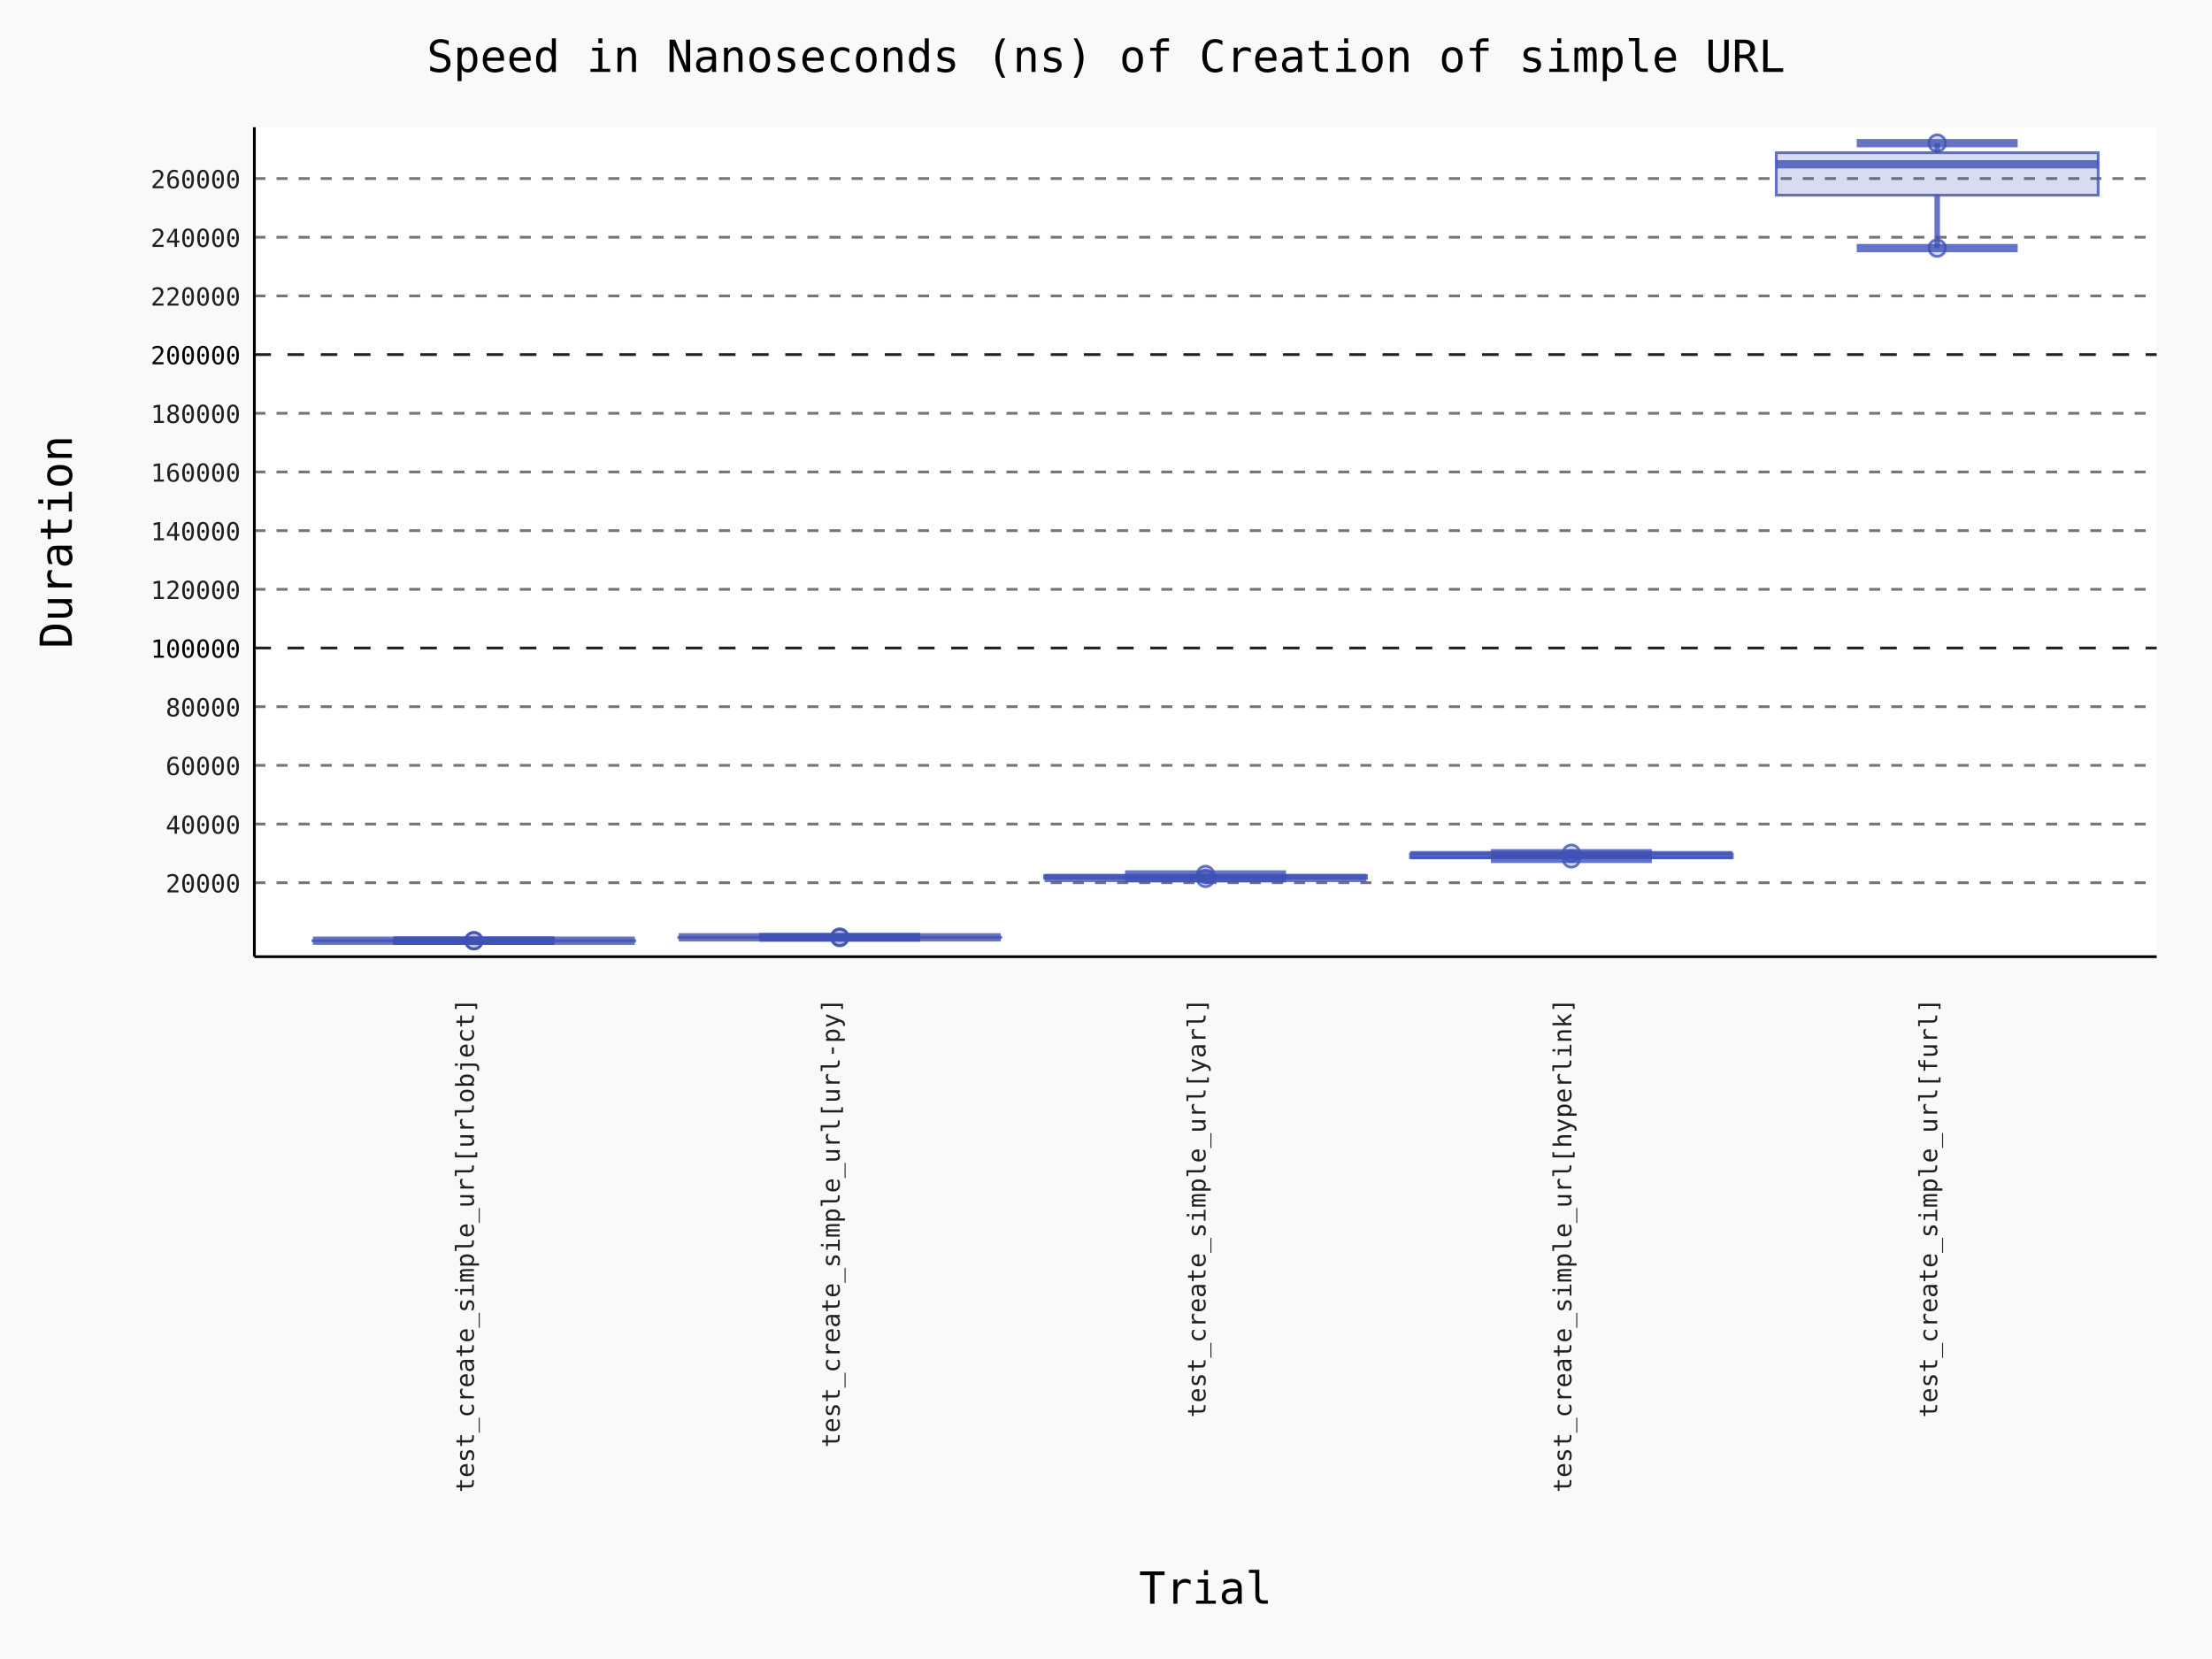
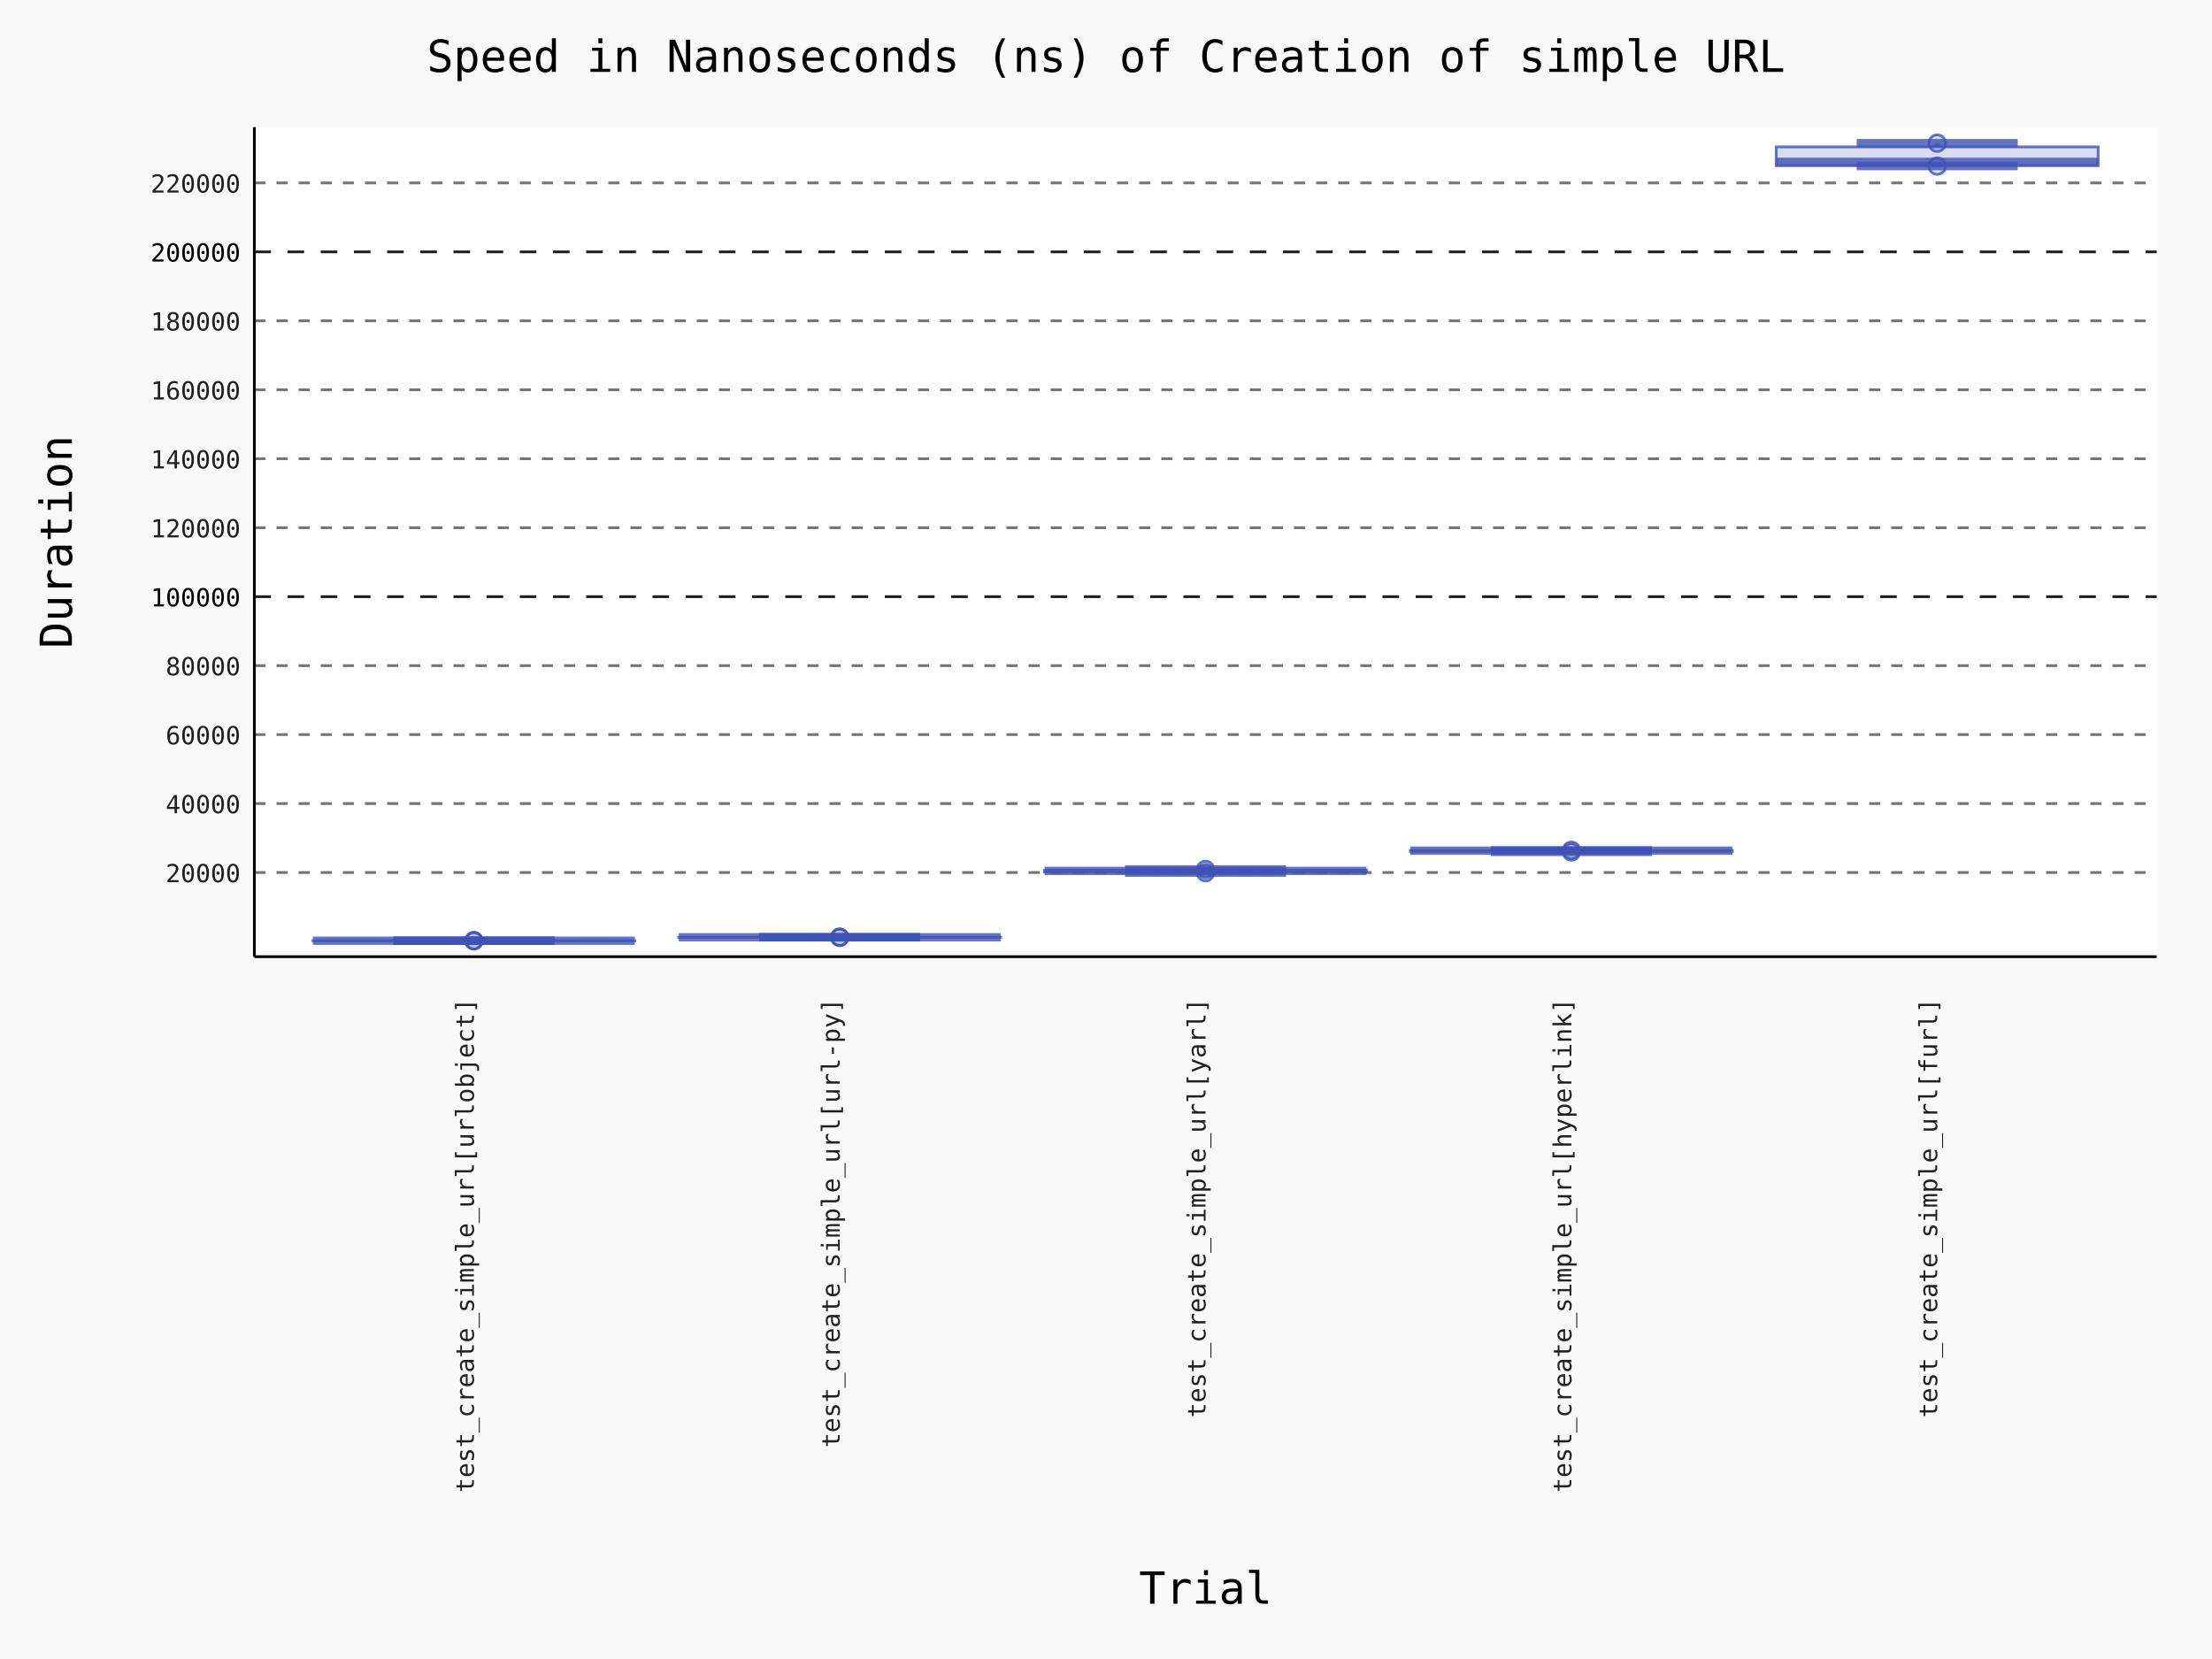
- <svg xmlns="http://www.w3.org/2000/svg" class="pygal-chart" id="chart-76990c6b-ea77-4083-bd54-1e5ef5d67f34" viewBox="0 0 800 600">
+ <svg xmlns="http://www.w3.org/2000/svg" class="pygal-chart" id="chart-6a1570f0-c2cc-4d1f-b0f5-aa2cb2495b7a" viewBox="0 0 800 600">
  <defs>
-     <style type="text/css">#chart-76990c6b-ea77-4083-bd54-1e5ef5d67f34{-webkit-user-select:none;-webkit-font-smoothing:antialiased;font-family:Consolas,"Deja Vu Sans Mono","Bitstream Vera Sans Mono","Courier New",monospace}#chart-76990c6b-ea77-4083-bd54-1e5ef5d67f34 .title{font-family:Consolas,"Deja Vu Sans Mono","Bitstream Vera Sans Mono","Courier New",monospace;font-size:16px}#chart-76990c6b-ea77-4083-bd54-1e5ef5d67f34 .legends .legend text{font-family:Consolas,"Deja Vu Sans Mono","Bitstream Vera Sans Mono","Courier New",monospace;font-size:14px}#chart-76990c6b-ea77-4083-bd54-1e5ef5d67f34 .axis text{font-family:Consolas,"Deja Vu Sans Mono","Bitstream Vera Sans Mono","Courier New",monospace;font-size:10px}#chart-76990c6b-ea77-4083-bd54-1e5ef5d67f34 .axis text.major{font-family:Consolas,"Deja Vu Sans Mono","Bitstream Vera Sans Mono","Courier New",monospace;font-size:10px}#chart-76990c6b-ea77-4083-bd54-1e5ef5d67f34 .text-overlay text.value{font-family:Consolas,"Deja Vu Sans Mono","Bitstream Vera Sans Mono","Courier New",monospace;font-size:16px}#chart-76990c6b-ea77-4083-bd54-1e5ef5d67f34 .text-overlay text.label{font-family:Consolas,"Deja Vu Sans Mono","Bitstream Vera Sans Mono","Courier New",monospace;font-size:10px}#chart-76990c6b-ea77-4083-bd54-1e5ef5d67f34 .tooltip{font-family:Consolas,"Deja Vu Sans Mono","Bitstream Vera Sans Mono","Courier New",monospace;font-size:14px}#chart-76990c6b-ea77-4083-bd54-1e5ef5d67f34 text.no_data{font-family:Consolas,"Deja Vu Sans Mono","Bitstream Vera Sans Mono","Courier New",monospace;font-size:64px}
- #chart-76990c6b-ea77-4083-bd54-1e5ef5d67f34{background-color:rgba(249,249,249,1)}#chart-76990c6b-ea77-4083-bd54-1e5ef5d67f34 path,#chart-76990c6b-ea77-4083-bd54-1e5ef5d67f34 line,#chart-76990c6b-ea77-4083-bd54-1e5ef5d67f34 rect,#chart-76990c6b-ea77-4083-bd54-1e5ef5d67f34 circle{-webkit-transition:150ms;-moz-transition:150ms;transition:150ms}#chart-76990c6b-ea77-4083-bd54-1e5ef5d67f34 .graph &gt; .background{fill:rgba(249,249,249,1)}#chart-76990c6b-ea77-4083-bd54-1e5ef5d67f34 .plot &gt; .background{fill:rgba(255,255,255,1)}#chart-76990c6b-ea77-4083-bd54-1e5ef5d67f34 .graph{fill:rgba(0,0,0,.87)}#chart-76990c6b-ea77-4083-bd54-1e5ef5d67f34 text.no_data{fill:rgba(0,0,0,1)}#chart-76990c6b-ea77-4083-bd54-1e5ef5d67f34 .title{fill:rgba(0,0,0,1)}#chart-76990c6b-ea77-4083-bd54-1e5ef5d67f34 .legends .legend text{fill:rgba(0,0,0,.87)}#chart-76990c6b-ea77-4083-bd54-1e5ef5d67f34 .legends .legend:hover text{fill:rgba(0,0,0,1)}#chart-76990c6b-ea77-4083-bd54-1e5ef5d67f34 .axis .line{stroke:rgba(0,0,0,1)}#chart-76990c6b-ea77-4083-bd54-1e5ef5d67f34 .axis .guide.line{stroke:rgba(0,0,0,.54)}#chart-76990c6b-ea77-4083-bd54-1e5ef5d67f34 .axis .major.line{stroke:rgba(0,0,0,.87)}#chart-76990c6b-ea77-4083-bd54-1e5ef5d67f34 .axis text.major{fill:rgba(0,0,0,1)}#chart-76990c6b-ea77-4083-bd54-1e5ef5d67f34 .axis.y .guides:hover .guide.line,#chart-76990c6b-ea77-4083-bd54-1e5ef5d67f34 .line-graph .axis.x .guides:hover .guide.line,#chart-76990c6b-ea77-4083-bd54-1e5ef5d67f34 .stackedline-graph .axis.x .guides:hover .guide.line,#chart-76990c6b-ea77-4083-bd54-1e5ef5d67f34 .xy-graph .axis.x .guides:hover .guide.line{stroke:rgba(0,0,0,1)}#chart-76990c6b-ea77-4083-bd54-1e5ef5d67f34 .axis .guides:hover text{fill:rgba(0,0,0,1)}#chart-76990c6b-ea77-4083-bd54-1e5ef5d67f34 .reactive{fill-opacity:.7;stroke-opacity:.8}#chart-76990c6b-ea77-4083-bd54-1e5ef5d67f34 .ci{stroke:rgba(0,0,0,.87)}#chart-76990c6b-ea77-4083-bd54-1e5ef5d67f34 .reactive.active,#chart-76990c6b-ea77-4083-bd54-1e5ef5d67f34 .active .reactive{fill-opacity:.8;stroke-opacity:.9;stroke-width:4}#chart-76990c6b-ea77-4083-bd54-1e5ef5d67f34 .ci .reactive.active{stroke-width:1.5}#chart-76990c6b-ea77-4083-bd54-1e5ef5d67f34 .series text{fill:rgba(0,0,0,1)}#chart-76990c6b-ea77-4083-bd54-1e5ef5d67f34 .tooltip rect{fill:rgba(255,255,255,1);stroke:rgba(0,0,0,1);-webkit-transition:opacity 150ms;-moz-transition:opacity 150ms;transition:opacity 150ms}#chart-76990c6b-ea77-4083-bd54-1e5ef5d67f34 .tooltip .label{fill:rgba(0,0,0,.87)}#chart-76990c6b-ea77-4083-bd54-1e5ef5d67f34 .tooltip .label{fill:rgba(0,0,0,.87)}#chart-76990c6b-ea77-4083-bd54-1e5ef5d67f34 .tooltip .legend{font-size:.8em;fill:rgba(0,0,0,.54)}#chart-76990c6b-ea77-4083-bd54-1e5ef5d67f34 .tooltip .x_label{font-size:.6em;fill:rgba(0,0,0,1)}#chart-76990c6b-ea77-4083-bd54-1e5ef5d67f34 .tooltip .xlink{font-size:.5em;text-decoration:underline}#chart-76990c6b-ea77-4083-bd54-1e5ef5d67f34 .tooltip .value{font-size:1.5em}#chart-76990c6b-ea77-4083-bd54-1e5ef5d67f34 .bound{font-size:.5em}#chart-76990c6b-ea77-4083-bd54-1e5ef5d67f34 .max-value{font-size:.75em;fill:rgba(0,0,0,.54)}#chart-76990c6b-ea77-4083-bd54-1e5ef5d67f34 .map-element{fill:rgba(255,255,255,1);stroke:rgba(0,0,0,.54) !important}#chart-76990c6b-ea77-4083-bd54-1e5ef5d67f34 .map-element .reactive{fill-opacity:inherit;stroke-opacity:inherit}#chart-76990c6b-ea77-4083-bd54-1e5ef5d67f34 .color-0,#chart-76990c6b-ea77-4083-bd54-1e5ef5d67f34 .color-0 a:visited{stroke:#3F51B5;fill:#3F51B5}#chart-76990c6b-ea77-4083-bd54-1e5ef5d67f34 .color-1,#chart-76990c6b-ea77-4083-bd54-1e5ef5d67f34 .color-1 a:visited{stroke:#3F51B5;fill:#3F51B5}#chart-76990c6b-ea77-4083-bd54-1e5ef5d67f34 .color-2,#chart-76990c6b-ea77-4083-bd54-1e5ef5d67f34 .color-2 a:visited{stroke:#3F51B5;fill:#3F51B5}#chart-76990c6b-ea77-4083-bd54-1e5ef5d67f34 .color-3,#chart-76990c6b-ea77-4083-bd54-1e5ef5d67f34 .color-3 a:visited{stroke:#3F51B5;fill:#3F51B5}#chart-76990c6b-ea77-4083-bd54-1e5ef5d67f34 .color-4,#chart-76990c6b-ea77-4083-bd54-1e5ef5d67f34 .color-4 a:visited{stroke:#3F51B5;fill:#3F51B5}#chart-76990c6b-ea77-4083-bd54-1e5ef5d67f34 .text-overlay .color-0 text{fill:black}#chart-76990c6b-ea77-4083-bd54-1e5ef5d67f34 .text-overlay .color-1 text{fill:black}#chart-76990c6b-ea77-4083-bd54-1e5ef5d67f34 .text-overlay .color-2 text{fill:black}#chart-76990c6b-ea77-4083-bd54-1e5ef5d67f34 .text-overlay .color-3 text{fill:black}#chart-76990c6b-ea77-4083-bd54-1e5ef5d67f34 .text-overlay .color-4 text{fill:black}
- #chart-76990c6b-ea77-4083-bd54-1e5ef5d67f34 text.no_data{text-anchor:middle}#chart-76990c6b-ea77-4083-bd54-1e5ef5d67f34 .guide.line{fill:none}#chart-76990c6b-ea77-4083-bd54-1e5ef5d67f34 .centered{text-anchor:middle}#chart-76990c6b-ea77-4083-bd54-1e5ef5d67f34 .title{text-anchor:middle}#chart-76990c6b-ea77-4083-bd54-1e5ef5d67f34 .legends .legend text{fill-opacity:1}#chart-76990c6b-ea77-4083-bd54-1e5ef5d67f34 .axis.x text{text-anchor:middle}#chart-76990c6b-ea77-4083-bd54-1e5ef5d67f34 .axis.x:not(.web) text[transform]{text-anchor:start}#chart-76990c6b-ea77-4083-bd54-1e5ef5d67f34 .axis.x:not(.web) text[transform].backwards{text-anchor:end}#chart-76990c6b-ea77-4083-bd54-1e5ef5d67f34 .axis.y text{text-anchor:end}#chart-76990c6b-ea77-4083-bd54-1e5ef5d67f34 .axis.y text[transform].backwards{text-anchor:start}#chart-76990c6b-ea77-4083-bd54-1e5ef5d67f34 .axis.y2 text{text-anchor:start}#chart-76990c6b-ea77-4083-bd54-1e5ef5d67f34 .axis.y2 text[transform].backwards{text-anchor:end}#chart-76990c6b-ea77-4083-bd54-1e5ef5d67f34 .axis .guide.line{stroke-dasharray:4,4}#chart-76990c6b-ea77-4083-bd54-1e5ef5d67f34 .axis .major.guide.line{stroke-dasharray:6,6}#chart-76990c6b-ea77-4083-bd54-1e5ef5d67f34 .horizontal .axis.y .guide.line,#chart-76990c6b-ea77-4083-bd54-1e5ef5d67f34 .horizontal .axis.y2 .guide.line,#chart-76990c6b-ea77-4083-bd54-1e5ef5d67f34 .vertical .axis.x .guide.line{opacity:0}#chart-76990c6b-ea77-4083-bd54-1e5ef5d67f34 .horizontal .axis.always_show .guide.line,#chart-76990c6b-ea77-4083-bd54-1e5ef5d67f34 .vertical .axis.always_show .guide.line{opacity:1 !important}#chart-76990c6b-ea77-4083-bd54-1e5ef5d67f34 .axis.y .guides:hover .guide.line,#chart-76990c6b-ea77-4083-bd54-1e5ef5d67f34 .axis.y2 .guides:hover .guide.line,#chart-76990c6b-ea77-4083-bd54-1e5ef5d67f34 .axis.x .guides:hover .guide.line{opacity:1}#chart-76990c6b-ea77-4083-bd54-1e5ef5d67f34 .axis .guides:hover text{opacity:1}#chart-76990c6b-ea77-4083-bd54-1e5ef5d67f34 .nofill{fill:none}#chart-76990c6b-ea77-4083-bd54-1e5ef5d67f34 .subtle-fill{fill-opacity:.2}#chart-76990c6b-ea77-4083-bd54-1e5ef5d67f34 .dot{stroke-width:1px;fill-opacity:1}#chart-76990c6b-ea77-4083-bd54-1e5ef5d67f34 .dot.active{stroke-width:5px}#chart-76990c6b-ea77-4083-bd54-1e5ef5d67f34 .dot.negative{fill:transparent}#chart-76990c6b-ea77-4083-bd54-1e5ef5d67f34 text,#chart-76990c6b-ea77-4083-bd54-1e5ef5d67f34 tspan{stroke:none !important}#chart-76990c6b-ea77-4083-bd54-1e5ef5d67f34 .series text.active{opacity:1}#chart-76990c6b-ea77-4083-bd54-1e5ef5d67f34 .tooltip rect{fill-opacity:.95;stroke-width:.5}#chart-76990c6b-ea77-4083-bd54-1e5ef5d67f34 .tooltip text{fill-opacity:1}#chart-76990c6b-ea77-4083-bd54-1e5ef5d67f34 .showable{visibility:hidden}#chart-76990c6b-ea77-4083-bd54-1e5ef5d67f34 .showable.shown{visibility:visible}#chart-76990c6b-ea77-4083-bd54-1e5ef5d67f34 .gauge-background{fill:rgba(229,229,229,1);stroke:none}#chart-76990c6b-ea77-4083-bd54-1e5ef5d67f34 .bg-lines{stroke:rgba(249,249,249,1);stroke-width:2px}
+     <style type="text/css">#chart-6a1570f0-c2cc-4d1f-b0f5-aa2cb2495b7a{-webkit-user-select:none;-webkit-font-smoothing:antialiased;font-family:Consolas,"Deja Vu Sans Mono","Bitstream Vera Sans Mono","Courier New",monospace}#chart-6a1570f0-c2cc-4d1f-b0f5-aa2cb2495b7a .title{font-family:Consolas,"Deja Vu Sans Mono","Bitstream Vera Sans Mono","Courier New",monospace;font-size:16px}#chart-6a1570f0-c2cc-4d1f-b0f5-aa2cb2495b7a .legends .legend text{font-family:Consolas,"Deja Vu Sans Mono","Bitstream Vera Sans Mono","Courier New",monospace;font-size:14px}#chart-6a1570f0-c2cc-4d1f-b0f5-aa2cb2495b7a .axis text{font-family:Consolas,"Deja Vu Sans Mono","Bitstream Vera Sans Mono","Courier New",monospace;font-size:10px}#chart-6a1570f0-c2cc-4d1f-b0f5-aa2cb2495b7a .axis text.major{font-family:Consolas,"Deja Vu Sans Mono","Bitstream Vera Sans Mono","Courier New",monospace;font-size:10px}#chart-6a1570f0-c2cc-4d1f-b0f5-aa2cb2495b7a .text-overlay text.value{font-family:Consolas,"Deja Vu Sans Mono","Bitstream Vera Sans Mono","Courier New",monospace;font-size:16px}#chart-6a1570f0-c2cc-4d1f-b0f5-aa2cb2495b7a .text-overlay text.label{font-family:Consolas,"Deja Vu Sans Mono","Bitstream Vera Sans Mono","Courier New",monospace;font-size:10px}#chart-6a1570f0-c2cc-4d1f-b0f5-aa2cb2495b7a .tooltip{font-family:Consolas,"Deja Vu Sans Mono","Bitstream Vera Sans Mono","Courier New",monospace;font-size:14px}#chart-6a1570f0-c2cc-4d1f-b0f5-aa2cb2495b7a text.no_data{font-family:Consolas,"Deja Vu Sans Mono","Bitstream Vera Sans Mono","Courier New",monospace;font-size:64px}
+ #chart-6a1570f0-c2cc-4d1f-b0f5-aa2cb2495b7a{background-color:rgba(249,249,249,1)}#chart-6a1570f0-c2cc-4d1f-b0f5-aa2cb2495b7a path,#chart-6a1570f0-c2cc-4d1f-b0f5-aa2cb2495b7a line,#chart-6a1570f0-c2cc-4d1f-b0f5-aa2cb2495b7a rect,#chart-6a1570f0-c2cc-4d1f-b0f5-aa2cb2495b7a circle{-webkit-transition:150ms;-moz-transition:150ms;transition:150ms}#chart-6a1570f0-c2cc-4d1f-b0f5-aa2cb2495b7a .graph &gt; .background{fill:rgba(249,249,249,1)}#chart-6a1570f0-c2cc-4d1f-b0f5-aa2cb2495b7a .plot &gt; .background{fill:rgba(255,255,255,1)}#chart-6a1570f0-c2cc-4d1f-b0f5-aa2cb2495b7a .graph{fill:rgba(0,0,0,.87)}#chart-6a1570f0-c2cc-4d1f-b0f5-aa2cb2495b7a text.no_data{fill:rgba(0,0,0,1)}#chart-6a1570f0-c2cc-4d1f-b0f5-aa2cb2495b7a .title{fill:rgba(0,0,0,1)}#chart-6a1570f0-c2cc-4d1f-b0f5-aa2cb2495b7a .legends .legend text{fill:rgba(0,0,0,.87)}#chart-6a1570f0-c2cc-4d1f-b0f5-aa2cb2495b7a .legends .legend:hover text{fill:rgba(0,0,0,1)}#chart-6a1570f0-c2cc-4d1f-b0f5-aa2cb2495b7a .axis .line{stroke:rgba(0,0,0,1)}#chart-6a1570f0-c2cc-4d1f-b0f5-aa2cb2495b7a .axis .guide.line{stroke:rgba(0,0,0,.54)}#chart-6a1570f0-c2cc-4d1f-b0f5-aa2cb2495b7a .axis .major.line{stroke:rgba(0,0,0,.87)}#chart-6a1570f0-c2cc-4d1f-b0f5-aa2cb2495b7a .axis text.major{fill:rgba(0,0,0,1)}#chart-6a1570f0-c2cc-4d1f-b0f5-aa2cb2495b7a .axis.y .guides:hover .guide.line,#chart-6a1570f0-c2cc-4d1f-b0f5-aa2cb2495b7a .line-graph .axis.x .guides:hover .guide.line,#chart-6a1570f0-c2cc-4d1f-b0f5-aa2cb2495b7a .stackedline-graph .axis.x .guides:hover .guide.line,#chart-6a1570f0-c2cc-4d1f-b0f5-aa2cb2495b7a .xy-graph .axis.x .guides:hover .guide.line{stroke:rgba(0,0,0,1)}#chart-6a1570f0-c2cc-4d1f-b0f5-aa2cb2495b7a .axis .guides:hover text{fill:rgba(0,0,0,1)}#chart-6a1570f0-c2cc-4d1f-b0f5-aa2cb2495b7a .reactive{fill-opacity:.7;stroke-opacity:.8}#chart-6a1570f0-c2cc-4d1f-b0f5-aa2cb2495b7a .ci{stroke:rgba(0,0,0,.87)}#chart-6a1570f0-c2cc-4d1f-b0f5-aa2cb2495b7a .reactive.active,#chart-6a1570f0-c2cc-4d1f-b0f5-aa2cb2495b7a .active .reactive{fill-opacity:.8;stroke-opacity:.9;stroke-width:4}#chart-6a1570f0-c2cc-4d1f-b0f5-aa2cb2495b7a .ci .reactive.active{stroke-width:1.5}#chart-6a1570f0-c2cc-4d1f-b0f5-aa2cb2495b7a .series text{fill:rgba(0,0,0,1)}#chart-6a1570f0-c2cc-4d1f-b0f5-aa2cb2495b7a .tooltip rect{fill:rgba(255,255,255,1);stroke:rgba(0,0,0,1);-webkit-transition:opacity 150ms;-moz-transition:opacity 150ms;transition:opacity 150ms}#chart-6a1570f0-c2cc-4d1f-b0f5-aa2cb2495b7a .tooltip .label{fill:rgba(0,0,0,.87)}#chart-6a1570f0-c2cc-4d1f-b0f5-aa2cb2495b7a .tooltip .label{fill:rgba(0,0,0,.87)}#chart-6a1570f0-c2cc-4d1f-b0f5-aa2cb2495b7a .tooltip .legend{font-size:.8em;fill:rgba(0,0,0,.54)}#chart-6a1570f0-c2cc-4d1f-b0f5-aa2cb2495b7a .tooltip .x_label{font-size:.6em;fill:rgba(0,0,0,1)}#chart-6a1570f0-c2cc-4d1f-b0f5-aa2cb2495b7a .tooltip .xlink{font-size:.5em;text-decoration:underline}#chart-6a1570f0-c2cc-4d1f-b0f5-aa2cb2495b7a .tooltip .value{font-size:1.5em}#chart-6a1570f0-c2cc-4d1f-b0f5-aa2cb2495b7a .bound{font-size:.5em}#chart-6a1570f0-c2cc-4d1f-b0f5-aa2cb2495b7a .max-value{font-size:.75em;fill:rgba(0,0,0,.54)}#chart-6a1570f0-c2cc-4d1f-b0f5-aa2cb2495b7a .map-element{fill:rgba(255,255,255,1);stroke:rgba(0,0,0,.54) !important}#chart-6a1570f0-c2cc-4d1f-b0f5-aa2cb2495b7a .map-element .reactive{fill-opacity:inherit;stroke-opacity:inherit}#chart-6a1570f0-c2cc-4d1f-b0f5-aa2cb2495b7a .color-0,#chart-6a1570f0-c2cc-4d1f-b0f5-aa2cb2495b7a .color-0 a:visited{stroke:#3F51B5;fill:#3F51B5}#chart-6a1570f0-c2cc-4d1f-b0f5-aa2cb2495b7a .color-1,#chart-6a1570f0-c2cc-4d1f-b0f5-aa2cb2495b7a .color-1 a:visited{stroke:#3F51B5;fill:#3F51B5}#chart-6a1570f0-c2cc-4d1f-b0f5-aa2cb2495b7a .color-2,#chart-6a1570f0-c2cc-4d1f-b0f5-aa2cb2495b7a .color-2 a:visited{stroke:#3F51B5;fill:#3F51B5}#chart-6a1570f0-c2cc-4d1f-b0f5-aa2cb2495b7a .color-3,#chart-6a1570f0-c2cc-4d1f-b0f5-aa2cb2495b7a .color-3 a:visited{stroke:#3F51B5;fill:#3F51B5}#chart-6a1570f0-c2cc-4d1f-b0f5-aa2cb2495b7a .color-4,#chart-6a1570f0-c2cc-4d1f-b0f5-aa2cb2495b7a .color-4 a:visited{stroke:#3F51B5;fill:#3F51B5}#chart-6a1570f0-c2cc-4d1f-b0f5-aa2cb2495b7a .text-overlay .color-0 text{fill:black}#chart-6a1570f0-c2cc-4d1f-b0f5-aa2cb2495b7a .text-overlay .color-1 text{fill:black}#chart-6a1570f0-c2cc-4d1f-b0f5-aa2cb2495b7a .text-overlay .color-2 text{fill:black}#chart-6a1570f0-c2cc-4d1f-b0f5-aa2cb2495b7a .text-overlay .color-3 text{fill:black}#chart-6a1570f0-c2cc-4d1f-b0f5-aa2cb2495b7a .text-overlay .color-4 text{fill:black}
+ #chart-6a1570f0-c2cc-4d1f-b0f5-aa2cb2495b7a text.no_data{text-anchor:middle}#chart-6a1570f0-c2cc-4d1f-b0f5-aa2cb2495b7a .guide.line{fill:none}#chart-6a1570f0-c2cc-4d1f-b0f5-aa2cb2495b7a .centered{text-anchor:middle}#chart-6a1570f0-c2cc-4d1f-b0f5-aa2cb2495b7a .title{text-anchor:middle}#chart-6a1570f0-c2cc-4d1f-b0f5-aa2cb2495b7a .legends .legend text{fill-opacity:1}#chart-6a1570f0-c2cc-4d1f-b0f5-aa2cb2495b7a .axis.x text{text-anchor:middle}#chart-6a1570f0-c2cc-4d1f-b0f5-aa2cb2495b7a .axis.x:not(.web) text[transform]{text-anchor:start}#chart-6a1570f0-c2cc-4d1f-b0f5-aa2cb2495b7a .axis.x:not(.web) text[transform].backwards{text-anchor:end}#chart-6a1570f0-c2cc-4d1f-b0f5-aa2cb2495b7a .axis.y text{text-anchor:end}#chart-6a1570f0-c2cc-4d1f-b0f5-aa2cb2495b7a .axis.y text[transform].backwards{text-anchor:start}#chart-6a1570f0-c2cc-4d1f-b0f5-aa2cb2495b7a .axis.y2 text{text-anchor:start}#chart-6a1570f0-c2cc-4d1f-b0f5-aa2cb2495b7a .axis.y2 text[transform].backwards{text-anchor:end}#chart-6a1570f0-c2cc-4d1f-b0f5-aa2cb2495b7a .axis .guide.line{stroke-dasharray:4,4}#chart-6a1570f0-c2cc-4d1f-b0f5-aa2cb2495b7a .axis .major.guide.line{stroke-dasharray:6,6}#chart-6a1570f0-c2cc-4d1f-b0f5-aa2cb2495b7a .horizontal .axis.y .guide.line,#chart-6a1570f0-c2cc-4d1f-b0f5-aa2cb2495b7a .horizontal .axis.y2 .guide.line,#chart-6a1570f0-c2cc-4d1f-b0f5-aa2cb2495b7a .vertical .axis.x .guide.line{opacity:0}#chart-6a1570f0-c2cc-4d1f-b0f5-aa2cb2495b7a .horizontal .axis.always_show .guide.line,#chart-6a1570f0-c2cc-4d1f-b0f5-aa2cb2495b7a .vertical .axis.always_show .guide.line{opacity:1 !important}#chart-6a1570f0-c2cc-4d1f-b0f5-aa2cb2495b7a .axis.y .guides:hover .guide.line,#chart-6a1570f0-c2cc-4d1f-b0f5-aa2cb2495b7a .axis.y2 .guides:hover .guide.line,#chart-6a1570f0-c2cc-4d1f-b0f5-aa2cb2495b7a .axis.x .guides:hover .guide.line{opacity:1}#chart-6a1570f0-c2cc-4d1f-b0f5-aa2cb2495b7a .axis .guides:hover text{opacity:1}#chart-6a1570f0-c2cc-4d1f-b0f5-aa2cb2495b7a .nofill{fill:none}#chart-6a1570f0-c2cc-4d1f-b0f5-aa2cb2495b7a .subtle-fill{fill-opacity:.2}#chart-6a1570f0-c2cc-4d1f-b0f5-aa2cb2495b7a .dot{stroke-width:1px;fill-opacity:1}#chart-6a1570f0-c2cc-4d1f-b0f5-aa2cb2495b7a .dot.active{stroke-width:5px}#chart-6a1570f0-c2cc-4d1f-b0f5-aa2cb2495b7a .dot.negative{fill:transparent}#chart-6a1570f0-c2cc-4d1f-b0f5-aa2cb2495b7a text,#chart-6a1570f0-c2cc-4d1f-b0f5-aa2cb2495b7a tspan{stroke:none !important}#chart-6a1570f0-c2cc-4d1f-b0f5-aa2cb2495b7a .series text.active{opacity:1}#chart-6a1570f0-c2cc-4d1f-b0f5-aa2cb2495b7a .tooltip rect{fill-opacity:.95;stroke-width:.5}#chart-6a1570f0-c2cc-4d1f-b0f5-aa2cb2495b7a .tooltip text{fill-opacity:1}#chart-6a1570f0-c2cc-4d1f-b0f5-aa2cb2495b7a .showable{visibility:hidden}#chart-6a1570f0-c2cc-4d1f-b0f5-aa2cb2495b7a .showable.shown{visibility:visible}#chart-6a1570f0-c2cc-4d1f-b0f5-aa2cb2495b7a .gauge-background{fill:rgba(229,229,229,1);stroke:none}#chart-6a1570f0-c2cc-4d1f-b0f5-aa2cb2495b7a .bg-lines{stroke:rgba(249,249,249,1);stroke-width:2px}
.tooltip .value{font-size:1em !important}.axis text{font-size:9px !important}</style>
  </defs>
  <g class="graph custombox-graph vertical">
    <rect class="background" height="600" width="800" x="0" y="0" />
    <g class="plot" transform="translate(92, 46)">
      <rect class="background" height="300.0" width="688.0" x="0" y="0" />
      <g class="axis y always_show">
        <path class="line" d="M0 300 h688" />
        <g class="guides">
-           <path class="guide line" d="M0 273.249 h688" />
-           <text class="" x="-5" y="276.749">20000</text>
+           <path class="guide line" d="M0 269.557 h688" />
+           <text class="" x="-5" y="273.057">20000</text>
        </g>
        <g class="guides">
-           <path class="guide line" d="M0 252.026 h688" />
-           <text class="" x="-5" y="255.526">40000</text>
+           <path class="guide line" d="M0 244.616 h688" />
+           <text class="" x="-5" y="248.116">40000</text>
        </g>
        <g class="guides">
-           <path class="guide line" d="M0 230.803 h688" />
-           <text class="" x="-5" y="234.303">60000</text>
+           <path class="guide line" d="M0 219.676 h688" />
+           <text class="" x="-5" y="223.176">60000</text>
        </g>
        <g class="guides">
-           <path class="guide line" d="M0 209.581 h688" />
-           <text class="" x="-5" y="213.081">80000</text>
+           <path class="guide line" d="M0 194.735 h688" />
+           <text class="" x="-5" y="198.235">80000</text>
        </g>
        <g class="guides">
-           <path class="major guide line" d="M0 188.358 h688" />
-           <text class="major" x="-5" y="191.858">100000</text>
+           <path class="major guide line" d="M0 169.794 h688" />
+           <text class="major" x="-5" y="173.294">100000</text>
        </g>
        <g class="guides">
-           <path class="guide line" d="M0 167.135 h688" />
-           <text class="" x="-5" y="170.635">120000</text>
+           <path class="guide line" d="M0 144.853 h688" />
+           <text class="" x="-5" y="148.353">120000</text>
        </g>
        <g class="guides">
-           <path class="guide line" d="M0 145.913 h688" />
-           <text class="" x="-5" y="149.413">140000</text>
+           <path class="guide line" d="M0 119.913 h688" />
+           <text class="" x="-5" y="123.413">140000</text>
        </g>
        <g class="guides">
-           <path class="guide line" d="M0 124.69 h688" />
-           <text class="" x="-5" y="128.19">160000</text>
+           <path class="guide line" d="M0 94.972 h688" />
+           <text class="" x="-5" y="98.472">160000</text>
        </g>
        <g class="guides">
-           <path class="guide line" d="M0 103.467 h688" />
-           <text class="" x="-5" y="106.967">180000</text>
+           <path class="guide line" d="M0 70.031 h688" />
+           <text class="" x="-5" y="73.531">180000</text>
        </g>
        <g class="guides">
-           <path class="major guide line" d="M0 82.244 h688" />
-           <text class="major" x="-5" y="85.744">200000</text>
+           <path class="major guide line" d="M0 45.091 h688" />
+           <text class="major" x="-5" y="48.591">200000</text>
        </g>
        <g class="guides">
-           <path class="guide line" d="M0 61.022 h688" />
-           <text class="" x="-5" y="64.522">220000</text>
-         </g>
-         <g class="guides">
-           <path class="guide line" d="M0 39.799 h688" />
-           <text class="" x="-5" y="43.299">240000</text>
-         </g>
-         <g class="guides">
-           <path class="guide line" d="M0 18.576 h688" />
-           <text class="" x="-5" y="22.076">260000</text>
+           <path class="guide line" d="M0 20.15 h688" />
+           <text class="" x="-5" y="23.65">220000</text>
        </g>
      </g>
      <g class="axis x">
        <path class="line" d="M0 0 v300" />
        <g class="guides">
          <path class="guide line" d="M79.385 0 v300" />
          <text class="backwards" transform="rotate(270 79.38461 315)" x="79.385" y="315.0">test_create_simple_url[urlobject]</text>
        </g>
        <g class="guides">
          <path class="guide line" d="M211.692 0 v300" />
          <text class="backwards" transform="rotate(270 211.6923 315)" x="211.692" y="315.0">test_create_simple_url[url-py]</text>
        </g>
        <g class="guides">
          <path class="guide line" d="M344 0 v300" />
          <text class="backwards" transform="rotate(270 344 315)" x="344.0" y="315.0">test_create_simple_url[yarl]</text>
        </g>
        <g class="guides">
          <path class="guide line" d="M476.308 0 v300" />
          <text class="backwards" transform="rotate(270 476.3077 315)" x="476.308" y="315.0">test_create_simple_url[hyperlink]</text>
        </g>
        <g class="guides">
          <path class="guide line" d="M608.615 0 v300" />
          <text class="backwards" transform="rotate(270 608.6154 315)" x="608.615" y="315.0">test_create_simple_url[furl]</text>
        </g>
      </g>
      <g class="series serie-0 color-0">
        <g class="boxes">
          <g class="box">
            <path class="reactive tooltip-trigger" d="M50.277 294.23 L108.492 294.23" stroke-width="3" />
-             <path class="reactive tooltip-trigger" d="M21.169 294.227 L137.6 294.227" stroke-width="3" />
-             <path class="reactive tooltip-trigger" d="M50.277 294.214 L108.492 294.214" stroke-width="3" />
-             <path class="reactive tooltip-trigger" d="M79.385 294.23 L79.385 294.229" stroke-width="2" />
-             <path class="reactive tooltip-trigger" d="M79.385 294.214 L79.385 294.218" stroke-width="2" />
-             <rect class="subtle-fill reactive tooltip-trigger" height="0.011" width="116.431" x="21.169" y="294.218" />
+             <path class="reactive tooltip-trigger" d="M21.169 294.229 L137.6 294.229" stroke-width="3" />
+             <path class="reactive tooltip-trigger" d="M50.277 294.227 L108.492 294.227" stroke-width="3" />
+             <path class="reactive tooltip-trigger" d="M79.385 294.23 L79.385 294.23" stroke-width="2" />
+             <path class="reactive tooltip-trigger" d="M79.385 294.227 L79.385 294.228" stroke-width="2" />
+             <rect class="subtle-fill reactive tooltip-trigger" height="0.002" width="116.431" x="21.169" y="294.228" />
            <circle class="subtle-fill reactive tooltip-trigger" cx="79.385" cy="294.23" r="3" />
-             <circle class="subtle-fill reactive tooltip-trigger" cx="79.385" cy="294.214" r="3" />
+             <circle class="subtle-fill reactive tooltip-trigger" cx="79.385" cy="294.227" r="3" />
          </g>
        </g>
      </g>
      <g class="series serie-1 color-1">
        <g class="boxes">
          <g class="box">
-             <path class="reactive tooltip-trigger" d="M182.585 293.106 L240.8 293.106" stroke-width="3" />
-             <path class="reactive tooltip-trigger" d="M153.477 292.994 L269.908 292.994" stroke-width="3" />
-             <path class="reactive tooltip-trigger" d="M182.585 292.898 L240.8 292.898" stroke-width="3" />
-             <path class="reactive tooltip-trigger" d="M211.692 293.106 L211.692 293.075" stroke-width="2" />
-             <path class="reactive tooltip-trigger" d="M211.692 292.898 L211.692 292.968" stroke-width="2" />
-             <rect class="subtle-fill reactive tooltip-trigger" height="0.108" width="116.431" x="153.477" y="292.968" />
-             <circle class="subtle-fill reactive tooltip-trigger" cx="211.692" cy="293.106" r="3" />
-             <circle class="subtle-fill reactive tooltip-trigger" cx="211.692" cy="292.898" r="3" />
+             <path class="reactive tooltip-trigger" d="M182.585 293.01 L240.8 293.01" stroke-width="3" />
+             <path class="reactive tooltip-trigger" d="M153.477 292.975 L269.908 292.975" stroke-width="3" />
+             <path class="reactive tooltip-trigger" d="M182.585 292.948 L240.8 292.948" stroke-width="3" />
+             <path class="reactive tooltip-trigger" d="M211.692 293.01 L211.692 292.998" stroke-width="2" />
+             <path class="reactive tooltip-trigger" d="M211.692 292.948 L211.692 292.965" stroke-width="2" />
+             <rect class="subtle-fill reactive tooltip-trigger" height="0.033" width="116.431" x="153.477" y="292.965" />
+             <circle class="subtle-fill reactive tooltip-trigger" cx="211.692" cy="293.01" r="3" />
+             <circle class="subtle-fill reactive tooltip-trigger" cx="211.692" cy="292.948" r="3" />
          </g>
        </g>
      </g>
      <g class="series serie-2 color-2">
        <g class="boxes">
          <g class="box">
-             <path class="reactive tooltip-trigger" d="M314.892 271.674 L373.108 271.674" stroke-width="3" />
-             <path class="reactive tooltip-trigger" d="M285.785 271.526 L402.215 271.526" stroke-width="3" />
-             <path class="reactive tooltip-trigger" d="M314.892 270.262 L373.108 270.262" stroke-width="3" />
-             <path class="reactive tooltip-trigger" d="M344 271.674 L344 271.611" stroke-width="2" />
-             <path class="reactive tooltip-trigger" d="M344 270.262 L344 270.708" stroke-width="2" />
-             <rect class="subtle-fill reactive tooltip-trigger" height="0.903" width="116.431" x="285.785" y="270.708" />
-             <circle class="subtle-fill reactive tooltip-trigger" cx="344" cy="271.674" r="3" />
-             <circle class="subtle-fill reactive tooltip-trigger" cx="344" cy="270.262" r="3" />
+             <path class="reactive tooltip-trigger" d="M314.892 269.616 L373.108 269.616" stroke-width="3" />
+             <path class="reactive tooltip-trigger" d="M285.785 268.974 L402.215 268.974" stroke-width="3" />
+             <path class="reactive tooltip-trigger" d="M314.892 268.434 L373.108 268.434" stroke-width="3" />
+             <path class="reactive tooltip-trigger" d="M344 269.616 L344 269.367" stroke-width="2" />
+             <path class="reactive tooltip-trigger" d="M344 268.434 L344 268.784" stroke-width="2" />
+             <rect class="subtle-fill reactive tooltip-trigger" height="0.583" width="116.431" x="285.785" y="268.784" />
+             <circle class="subtle-fill reactive tooltip-trigger" cx="344" cy="269.616" r="3" />
+             <circle class="subtle-fill reactive tooltip-trigger" cx="344" cy="268.434" r="3" />
          </g>
        </g>
      </g>
      <g class="series serie-3 color-3">
        <g class="boxes">
          <g class="box">
-             <path class="reactive tooltip-trigger" d="M447.2 264.624 L505.415 264.624" stroke-width="3" />
-             <path class="reactive tooltip-trigger" d="M418.092 263.268 L534.523 263.268" stroke-width="3" />
-             <path class="reactive tooltip-trigger" d="M447.2 262.584 L505.415 262.584" stroke-width="3" />
-             <path class="reactive tooltip-trigger" d="M476.308 264.624 L476.308 264.189" stroke-width="2" />
-             <path class="reactive tooltip-trigger" d="M476.308 262.584 L476.308 262.797" stroke-width="2" />
-             <rect class="subtle-fill reactive tooltip-trigger" height="1.391" width="116.431" x="418.092" y="262.797" />
-             <circle class="subtle-fill reactive tooltip-trigger" cx="476.308" cy="264.624" r="3" />
-             <circle class="subtle-fill reactive tooltip-trigger" cx="476.308" cy="262.584" r="3" />
+             <path class="reactive tooltip-trigger" d="M447.2 262.116 L505.415 262.116" stroke-width="3" />
+             <path class="reactive tooltip-trigger" d="M418.092 261.658 L534.523 261.658" stroke-width="3" />
+             <path class="reactive tooltip-trigger" d="M447.2 261.522 L505.415 261.522" stroke-width="3" />
+             <path class="reactive tooltip-trigger" d="M476.308 262.116 L476.308 261.919" stroke-width="2" />
+             <path class="reactive tooltip-trigger" d="M476.308 261.522 L476.308 261.57" stroke-width="2" />
+             <rect class="subtle-fill reactive tooltip-trigger" height="0.349" width="116.431" x="418.092" y="261.57" />
+             <circle class="subtle-fill reactive tooltip-trigger" cx="476.308" cy="262.116" r="3" />
+             <circle class="subtle-fill reactive tooltip-trigger" cx="476.308" cy="261.522" r="3" />
          </g>
        </g>
      </g>
      <g class="series serie-4 color-4">
        <g class="boxes">
          <g class="box">
-             <path class="reactive tooltip-trigger" d="M579.508 43.726 L637.723 43.726" stroke-width="3" />
-             <path class="reactive tooltip-trigger" d="M550.4 13.407 L666.831 13.407" stroke-width="3" />
+             <path class="reactive tooltip-trigger" d="M579.508 14.07 L637.723 14.07" stroke-width="3" />
+             <path class="reactive tooltip-trigger" d="M550.4 12.537 L666.831 12.537" stroke-width="3" />
            <path class="reactive tooltip-trigger" d="M579.508 5.77 L637.723 5.77" stroke-width="3" />
-             <path class="reactive tooltip-trigger" d="M608.615 43.726 L608.615 24.578" stroke-width="2" />
-             <path class="reactive tooltip-trigger" d="M608.615 5.77 L608.615 9.231" stroke-width="2" />
-             <rect class="subtle-fill reactive tooltip-trigger" height="15.347" width="116.431" x="550.4" y="9.231" />
-             <circle class="subtle-fill reactive tooltip-trigger" cx="608.615" cy="43.726" r="3" />
+             <path class="reactive tooltip-trigger" d="M608.615 14.07 L608.615 13.927" stroke-width="2" />
+             <path class="reactive tooltip-trigger" d="M608.615 5.77 L608.615 7.126" stroke-width="2" />
+             <rect class="subtle-fill reactive tooltip-trigger" height="6.801" width="116.431" x="550.4" y="7.126" />
+             <circle class="subtle-fill reactive tooltip-trigger" cx="608.615" cy="14.07" r="3" />
            <circle class="subtle-fill reactive tooltip-trigger" cx="608.615" cy="5.77" r="3" />
          </g>
        </g>
      </g>
    </g>
    <g class="titles">
      <text class="title plot_title" x="400.0" y="26">Speed in Nanoseconds (ns) of Creation of simple URL</text>
      <text class="title" x="436.0" y="580.0">Trial</text>
      <text class="title" transform="rotate(-90 0 196)" x="0" y="222.0">Duration</text>
    </g>
    <g class="plot overlay" transform="translate(92, 46)">
      <g class="series serie-0 color-0" />
      <g class="series serie-1 color-1" />
      <g class="series serie-2 color-2" />
      <g class="series serie-3 color-3" />
      <g class="series serie-4 color-4" />
    </g>
    <g class="plot text-overlay" transform="translate(92, 46)">
      <g class="series serie-0 color-0" />
      <g class="series serie-1 color-1" />
      <g class="series serie-2 color-2" />
      <g class="series serie-3 color-3" />
      <g class="series serie-4 color-4" />
    </g>
    <g class="plot tooltip-overlay" transform="translate(92, 46)">
      <g class="tooltip" style="opacity: 0" transform="translate(0 0)">
        <rect class="tooltip-box" height="0" rx="0" ry="0" width="0" />
        <g class="text" />
      </g>
    </g>
  </g>
</svg>
